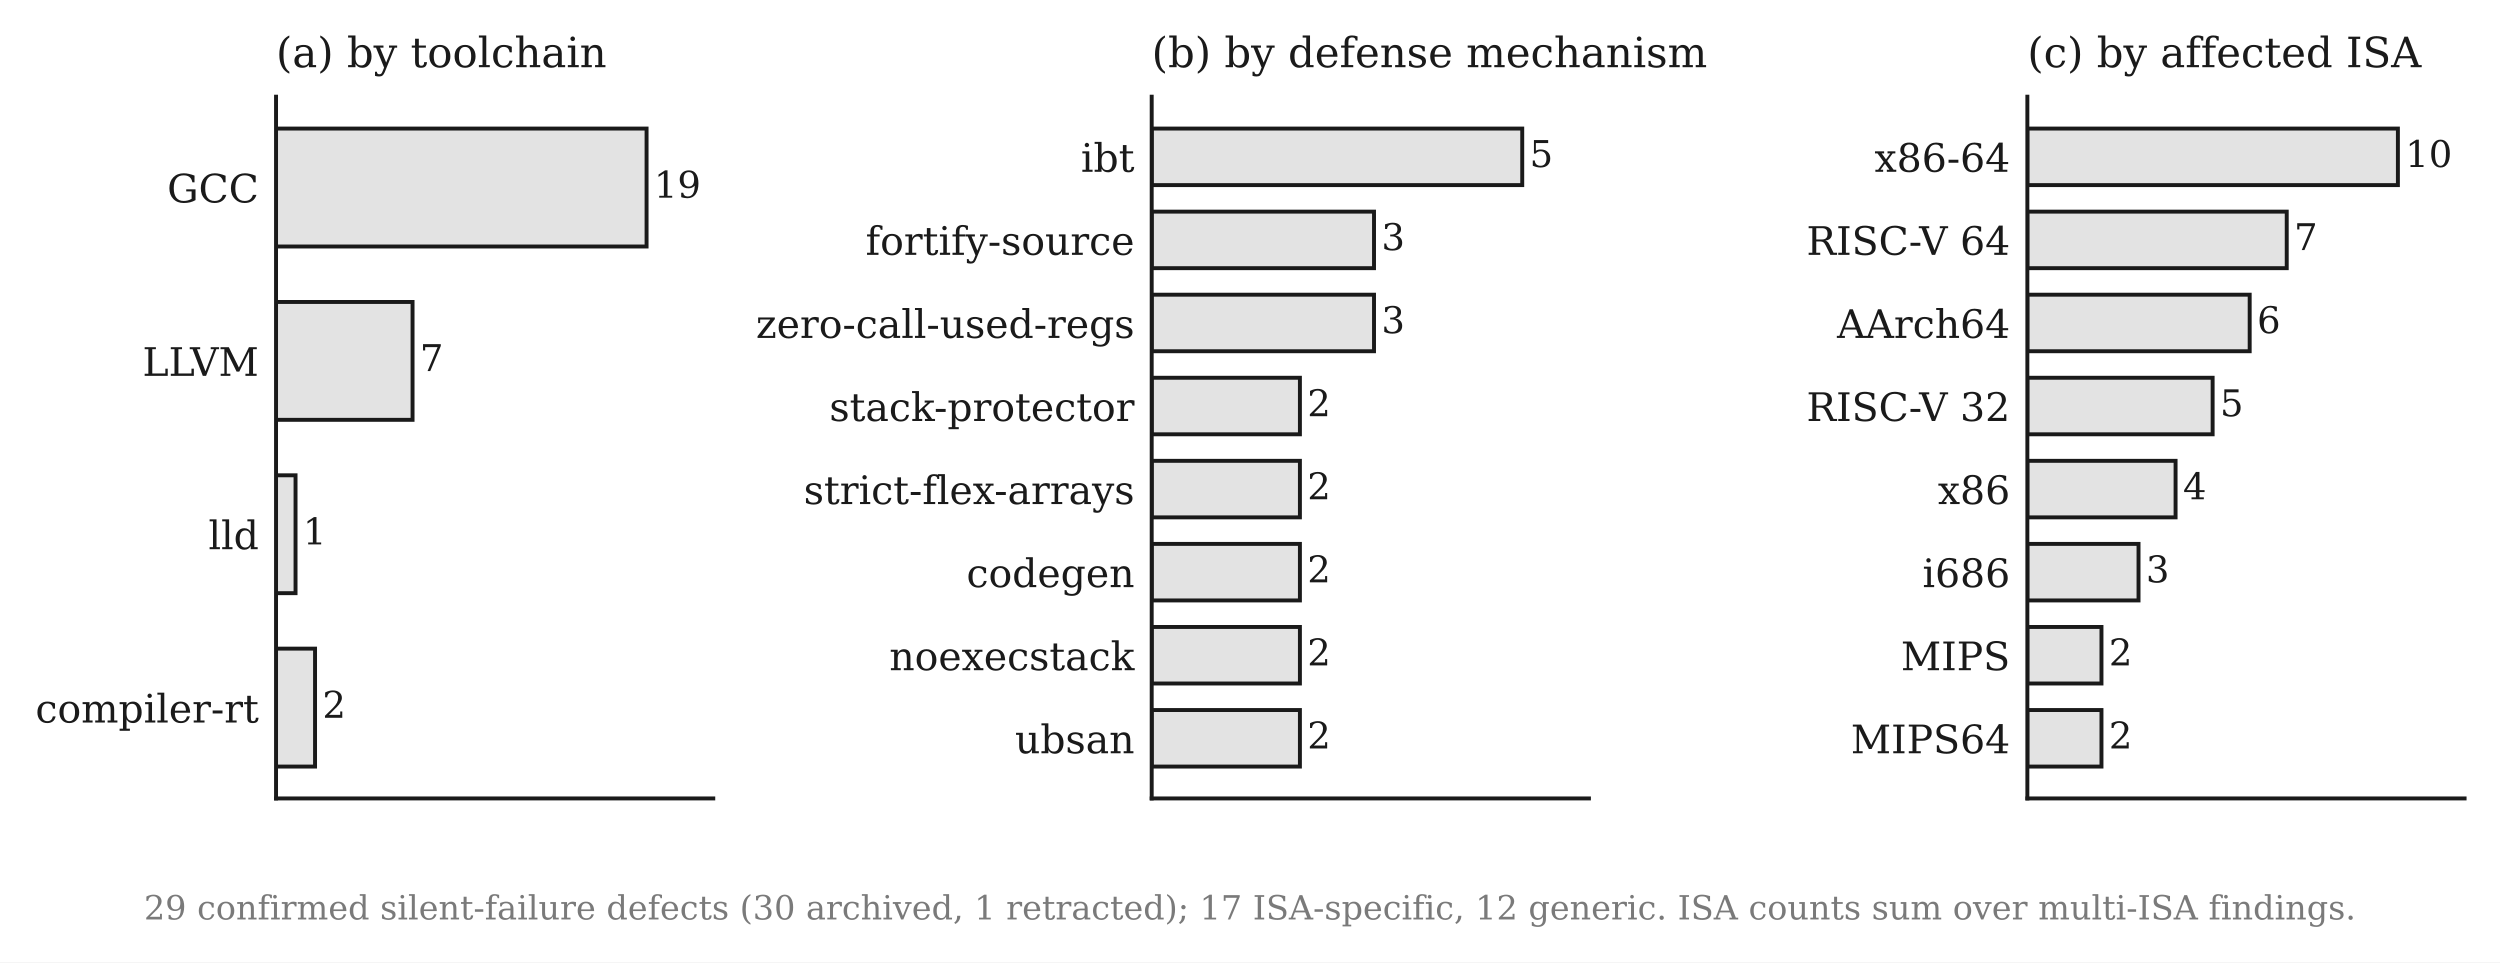
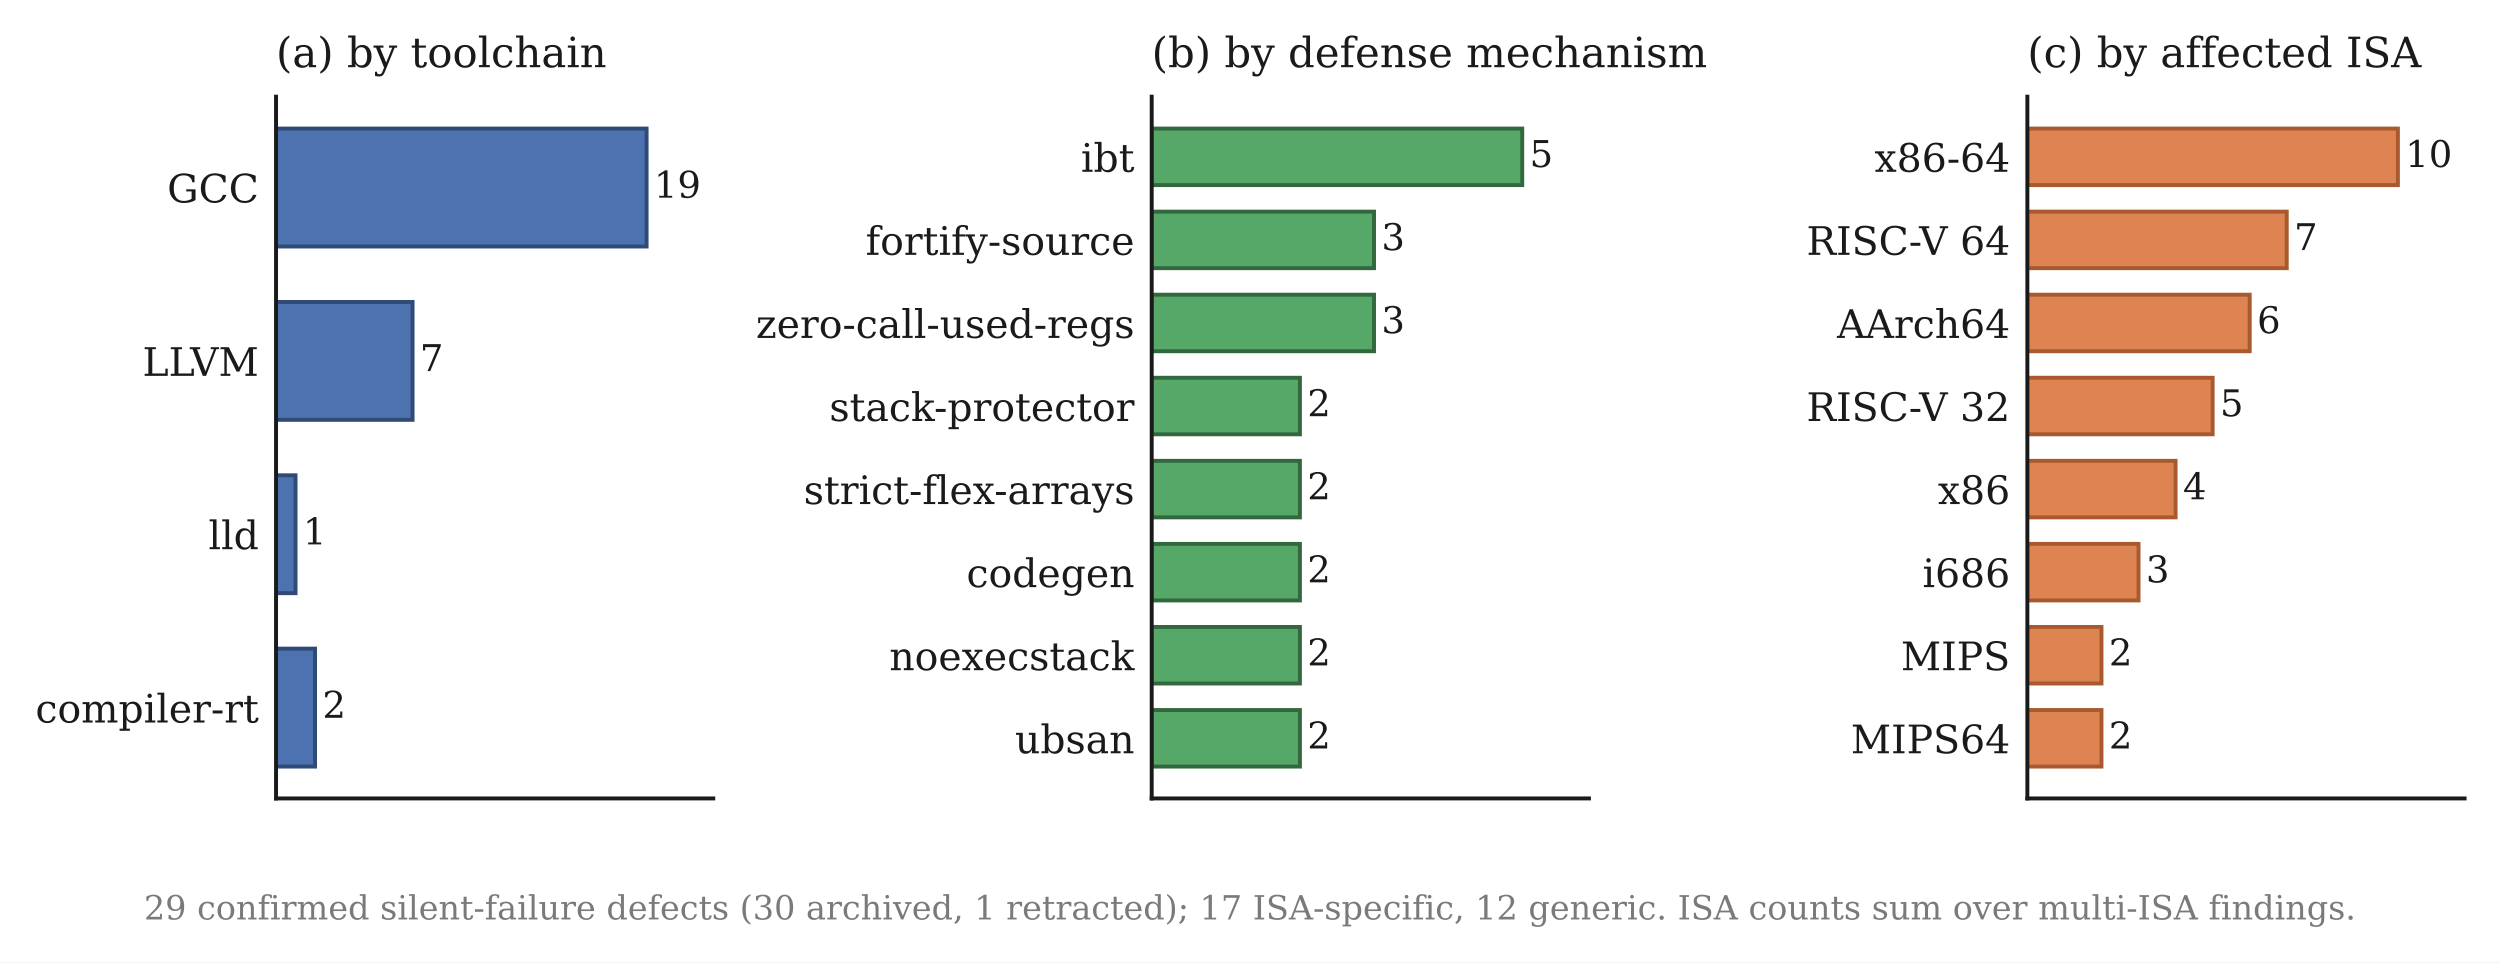
<svg xmlns="http://www.w3.org/2000/svg" width="508.289pt" height="195.653pt" viewBox="0 0 508.289 195.653" version="1.1">
  <defs>
    <style type="text/css">*{stroke-linejoin: round; stroke-linecap: butt}</style>
  </defs>
  <g id="figure_1">
    <g id="patch_1">
      <path d="M 0 195.653  L 508.289 195.653  L 508.289 -0  L 0 -0  z " style="fill: #ffffff" />
    </g>
    <g id="axes_1">
      <g id="patch_2">
        <path d="M 56.123 162.335  L 145.018 162.335  L 145.018 19.659  L 56.123 19.659  z " style="fill: #ffffff" />
      </g>
      <g id="patch_3">
-         <path d="M 56.123 26.144  L 131.458 26.144  L 131.458 50.111  L 56.123 50.111  z " clip-path="url(#p94869dbb81)" style="fill: #e3e3e3; stroke: #1a1a1a; stroke-width: 0.8; stroke-linejoin: miter" />
+         <path d="M 56.123 26.144  L 131.458 26.144  L 131.458 50.111  L 56.123 50.111  z " clip-path="url(#p0d260854c6)" style="fill: #4c72b0; stroke: #2f4a75; stroke-width: 0.8; stroke-linejoin: miter" />
      </g>
      <g id="patch_4">
-         <path d="M 56.123 61.39  L 83.878 61.39  L 83.878 85.357  L 56.123 85.357  z " clip-path="url(#p94869dbb81)" style="fill: #e3e3e3; stroke: #1a1a1a; stroke-width: 0.8; stroke-linejoin: miter" />
+         <path d="M 56.123 61.39  L 83.878 61.39  L 83.878 85.357  L 56.123 85.357  z " clip-path="url(#p0d260854c6)" style="fill: #4c72b0; stroke: #2f4a75; stroke-width: 0.8; stroke-linejoin: miter" />
      </g>
      <g id="patch_5">
-         <path d="M 56.123 96.636  L 60.088 96.636  L 60.088 120.604  L 56.123 120.604  z " clip-path="url(#p94869dbb81)" style="fill: #e3e3e3; stroke: #1a1a1a; stroke-width: 0.8; stroke-linejoin: miter" />
+         <path d="M 56.123 96.636  L 60.088 96.636  L 60.088 120.604  L 56.123 120.604  z " clip-path="url(#p0d260854c6)" style="fill: #4c72b0; stroke: #2f4a75; stroke-width: 0.8; stroke-linejoin: miter" />
      </g>
      <g id="patch_6">
-         <path d="M 56.123 131.882  L 64.053 131.882  L 64.053 155.85  L 56.123 155.85  z " clip-path="url(#p94869dbb81)" style="fill: #e3e3e3; stroke: #1a1a1a; stroke-width: 0.8; stroke-linejoin: miter" />
+         <path d="M 56.123 131.882  L 64.053 131.882  L 64.053 155.85  L 56.123 155.85  z " clip-path="url(#p0d260854c6)" style="fill: #4c72b0; stroke: #2f4a75; stroke-width: 0.8; stroke-linejoin: miter" />
      </g>
      <g id="matplotlib.axis_1" />
      <g id="matplotlib.axis_2">
        <g id="ytick_1">
          <g id="line2d_1" />
          <g id="text_1">
            <text style="fill: #1a1a1a; font: 8px 'DejaVu Serif', 'Bitstream Vera Serif', 'Computer Modern Roman', 'New Century Schoolbook', 'Century Schoolbook L', 'Utopia', 'ITC Bookman', 'Bookman', 'Nimbus Roman No9 L', 'Times New Roman', 'Times', 'Palatino', 'Charter', serif; text-anchor: end" x="52.623" y="41.167" transform="rotate(-0 52.6225 41.16701)">GCC</text>
          </g>
        </g>
        <g id="ytick_2">
          <g id="line2d_2" />
          <g id="text_2">
            <text style="fill: #1a1a1a; font: 8px 'DejaVu Serif', 'Bitstream Vera Serif', 'Computer Modern Roman', 'New Century Schoolbook', 'Century Schoolbook L', 'Utopia', 'ITC Bookman', 'Bookman', 'Nimbus Roman No9 L', 'Times New Roman', 'Times', 'Palatino', 'Charter', serif; text-anchor: end" x="52.623" y="76.413" transform="rotate(-0 52.6225 76.41312)">LLVM</text>
          </g>
        </g>
        <g id="ytick_3">
          <g id="line2d_3" />
          <g id="text_3">
            <text style="fill: #1a1a1a; font: 8px 'DejaVu Serif', 'Bitstream Vera Serif', 'Computer Modern Roman', 'New Century Schoolbook', 'Century Schoolbook L', 'Utopia', 'ITC Bookman', 'Bookman', 'Nimbus Roman No9 L', 'Times New Roman', 'Times', 'Palatino', 'Charter', serif; text-anchor: end" x="52.623" y="111.659" transform="rotate(-0 52.6225 111.6592)">lld</text>
          </g>
        </g>
        <g id="ytick_4">
          <g id="line2d_4" />
          <g id="text_4">
            <text style="fill: #1a1a1a; font: 8px 'DejaVu Serif', 'Bitstream Vera Serif', 'Computer Modern Roman', 'New Century Schoolbook', 'Century Schoolbook L', 'Utopia', 'ITC Bookman', 'Bookman', 'Nimbus Roman No9 L', 'Times New Roman', 'Times', 'Palatino', 'Charter', serif; text-anchor: end" x="52.623" y="146.905" transform="rotate(-0 52.6225 146.9053)">compiler-rt</text>
          </g>
        </g>
      </g>
      <g id="patch_7">
        <path d="M 56.123 162.335  L 56.123 19.659  " style="fill: none; stroke: #1a1a1a; stroke-width: 0.8; stroke-linejoin: miter; stroke-linecap: square" />
      </g>
      <g id="patch_8">
        <path d="M 56.123 162.335  L 145.018 162.335  " style="fill: none; stroke: #1a1a1a; stroke-width: 0.8; stroke-linejoin: miter; stroke-linecap: square" />
      </g>
      <g id="text_5">
        <text style="fill: #1a1a1a; font: 7.5px 'DejaVu Serif', 'Bitstream Vera Serif', 'Computer Modern Roman', 'New Century Schoolbook', 'Century Schoolbook L', 'Utopia', 'ITC Bookman', 'Bookman', 'Nimbus Roman No9 L', 'Times New Roman', 'Times', 'Palatino', 'Charter', serif; text-anchor: start" x="132.964" y="40.197" transform="rotate(-0 132.9645 40.19716)">19</text>
      </g>
      <g id="text_6">
        <text style="fill: #1a1a1a; font: 7.5px 'DejaVu Serif', 'Bitstream Vera Serif', 'Computer Modern Roman', 'New Century Schoolbook', 'Century Schoolbook L', 'Utopia', 'ITC Bookman', 'Bookman', 'Nimbus Roman No9 L', 'Times New Roman', 'Times', 'Palatino', 'Charter', serif; text-anchor: start" x="85.384" y="75.443" transform="rotate(-0 85.38431 75.44327)">7</text>
      </g>
      <g id="text_7">
        <text style="fill: #1a1a1a; font: 7.5px 'DejaVu Serif', 'Bitstream Vera Serif', 'Computer Modern Roman', 'New Century Schoolbook', 'Century Schoolbook L', 'Utopia', 'ITC Bookman', 'Bookman', 'Nimbus Roman No9 L', 'Times New Roman', 'Times', 'Palatino', 'Charter', serif; text-anchor: start" x="61.594" y="110.689" transform="rotate(-0 61.59422 110.6894)">1</text>
      </g>
      <g id="text_8">
        <text style="fill: #1a1a1a; font: 7.5px 'DejaVu Serif', 'Bitstream Vera Serif', 'Computer Modern Roman', 'New Century Schoolbook', 'Century Schoolbook L', 'Utopia', 'ITC Bookman', 'Bookman', 'Nimbus Roman No9 L', 'Times New Roman', 'Times', 'Palatino', 'Charter', serif; text-anchor: start" x="65.559" y="145.935" transform="rotate(-0 65.55924 145.9355)">2</text>
      </g>
      <g id="text_9">
        <text style="fill: #1a1a1a; font: 8.5px 'DejaVu Serif', 'Bitstream Vera Serif', 'Computer Modern Roman', 'New Century Schoolbook', 'Century Schoolbook L', 'Utopia', 'ITC Bookman', 'Bookman', 'Nimbus Roman No9 L', 'Times New Roman', 'Times', 'Palatino', 'Charter', serif; text-anchor: start" x="56.123" y="13.659" transform="rotate(-0 56.1225 13.65867)">(a) by toolchain</text>
      </g>
    </g>
    <g id="axes_2">
      <g id="patch_9">
        <path d="M 234.158 162.335  L 323.054 162.335  L 323.054 19.659  L 234.158 19.659  z " style="fill: #ffffff" />
      </g>
      <g id="patch_10">
-         <path d="M 234.158 26.144  L 309.493 26.144  L 309.493 37.628  L 234.158 37.628  z " clip-path="url(#p815b3cfec6)" style="fill: #e3e3e3; stroke: #1a1a1a; stroke-width: 0.8; stroke-linejoin: miter" />
+         <path d="M 234.158 26.144  L 309.493 26.144  L 309.493 37.628  L 234.158 37.628  z " clip-path="url(#pb42e77f944)" style="fill: #55a868; stroke: #33683f; stroke-width: 0.8; stroke-linejoin: miter" />
      </g>
      <g id="patch_11">
-         <path d="M 234.158 43.033  L 279.359 43.033  L 279.359 54.517  L 234.158 54.517  z " clip-path="url(#p815b3cfec6)" style="fill: #e3e3e3; stroke: #1a1a1a; stroke-width: 0.8; stroke-linejoin: miter" />
+         <path d="M 234.158 43.033  L 279.359 43.033  L 279.359 54.517  L 234.158 54.517  z " clip-path="url(#pb42e77f944)" style="fill: #55a868; stroke: #33683f; stroke-width: 0.8; stroke-linejoin: miter" />
      </g>
      <g id="patch_12">
-         <path d="M 234.158 59.921  L 279.359 59.921  L 279.359 71.406  L 234.158 71.406  z " clip-path="url(#p815b3cfec6)" style="fill: #e3e3e3; stroke: #1a1a1a; stroke-width: 0.8; stroke-linejoin: miter" />
+         <path d="M 234.158 59.921  L 279.359 59.921  L 279.359 71.406  L 234.158 71.406  z " clip-path="url(#pb42e77f944)" style="fill: #55a868; stroke: #33683f; stroke-width: 0.8; stroke-linejoin: miter" />
      </g>
      <g id="patch_13">
-         <path d="M 234.158 76.81  L 264.292 76.81  L 264.292 88.295  L 234.158 88.295  z " clip-path="url(#p815b3cfec6)" style="fill: #e3e3e3; stroke: #1a1a1a; stroke-width: 0.8; stroke-linejoin: miter" />
+         <path d="M 234.158 76.81  L 264.292 76.81  L 264.292 88.295  L 234.158 88.295  z " clip-path="url(#pb42e77f944)" style="fill: #55a868; stroke: #33683f; stroke-width: 0.8; stroke-linejoin: miter" />
      </g>
      <g id="patch_14">
-         <path d="M 234.158 93.699  L 264.292 93.699  L 264.292 105.183  L 234.158 105.183  z " clip-path="url(#p815b3cfec6)" style="fill: #e3e3e3; stroke: #1a1a1a; stroke-width: 0.8; stroke-linejoin: miter" />
+         <path d="M 234.158 93.699  L 264.292 93.699  L 264.292 105.183  L 234.158 105.183  z " clip-path="url(#pb42e77f944)" style="fill: #55a868; stroke: #33683f; stroke-width: 0.8; stroke-linejoin: miter" />
      </g>
      <g id="patch_15">
-         <path d="M 234.158 110.588  L 264.292 110.588  L 264.292 122.072  L 234.158 122.072  z " clip-path="url(#p815b3cfec6)" style="fill: #e3e3e3; stroke: #1a1a1a; stroke-width: 0.8; stroke-linejoin: miter" />
+         <path d="M 234.158 110.588  L 264.292 110.588  L 264.292 122.072  L 234.158 122.072  z " clip-path="url(#pb42e77f944)" style="fill: #55a868; stroke: #33683f; stroke-width: 0.8; stroke-linejoin: miter" />
      </g>
      <g id="patch_16">
-         <path d="M 234.158 127.477  L 264.292 127.477  L 264.292 138.961  L 234.158 138.961  z " clip-path="url(#p815b3cfec6)" style="fill: #e3e3e3; stroke: #1a1a1a; stroke-width: 0.8; stroke-linejoin: miter" />
+         <path d="M 234.158 127.477  L 264.292 127.477  L 264.292 138.961  L 234.158 138.961  z " clip-path="url(#pb42e77f944)" style="fill: #55a868; stroke: #33683f; stroke-width: 0.8; stroke-linejoin: miter" />
      </g>
      <g id="patch_17">
-         <path d="M 234.158 144.365  L 264.292 144.365  L 264.292 155.85  L 234.158 155.85  z " clip-path="url(#p815b3cfec6)" style="fill: #e3e3e3; stroke: #1a1a1a; stroke-width: 0.8; stroke-linejoin: miter" />
+         <path d="M 234.158 144.365  L 264.292 144.365  L 264.292 155.85  L 234.158 155.85  z " clip-path="url(#pb42e77f944)" style="fill: #55a868; stroke: #33683f; stroke-width: 0.8; stroke-linejoin: miter" />
      </g>
      <g id="matplotlib.axis_3" />
      <g id="matplotlib.axis_4">
        <g id="ytick_5">
          <g id="line2d_5" />
          <g id="text_10">
            <text style="fill: #1a1a1a; font: 8px 'DejaVu Serif', 'Bitstream Vera Serif', 'Computer Modern Roman', 'New Century Schoolbook', 'Century Schoolbook L', 'Utopia', 'ITC Bookman', 'Bookman', 'Nimbus Roman No9 L', 'Times New Roman', 'Times', 'Palatino', 'Charter', serif; text-anchor: end" x="230.658" y="34.926" transform="rotate(-0 230.6581 34.92551)">ibt</text>
          </g>
        </g>
        <g id="ytick_6">
          <g id="line2d_6" />
          <g id="text_11">
            <text style="fill: #1a1a1a; font: 8px 'DejaVu Serif', 'Bitstream Vera Serif', 'Computer Modern Roman', 'New Century Schoolbook', 'Century Schoolbook L', 'Utopia', 'ITC Bookman', 'Bookman', 'Nimbus Roman No9 L', 'Times New Roman', 'Times', 'Palatino', 'Charter', serif; text-anchor: end" x="230.658" y="51.814" transform="rotate(-0 230.6581 51.81427)">fortify-source</text>
          </g>
        </g>
        <g id="ytick_7">
          <g id="line2d_7" />
          <g id="text_12">
            <text style="fill: #1a1a1a; font: 8px 'DejaVu Serif', 'Bitstream Vera Serif', 'Computer Modern Roman', 'New Century Schoolbook', 'Century Schoolbook L', 'Utopia', 'ITC Bookman', 'Bookman', 'Nimbus Roman No9 L', 'Times New Roman', 'Times', 'Palatino', 'Charter', serif; text-anchor: end" x="230.658" y="68.703" transform="rotate(-0 230.6581 68.70303)">zero-call-used-regs</text>
          </g>
        </g>
        <g id="ytick_8">
          <g id="line2d_8" />
          <g id="text_13">
            <text style="fill: #1a1a1a; font: 8px 'DejaVu Serif', 'Bitstream Vera Serif', 'Computer Modern Roman', 'New Century Schoolbook', 'Century Schoolbook L', 'Utopia', 'ITC Bookman', 'Bookman', 'Nimbus Roman No9 L', 'Times New Roman', 'Times', 'Palatino', 'Charter', serif; text-anchor: end" x="230.658" y="85.592" transform="rotate(-0 230.6581 85.59179)">stack-protector</text>
          </g>
        </g>
        <g id="ytick_9">
          <g id="line2d_9" />
          <g id="text_14">
            <text style="fill: #1a1a1a; font: 8px 'DejaVu Serif', 'Bitstream Vera Serif', 'Computer Modern Roman', 'New Century Schoolbook', 'Century Schoolbook L', 'Utopia', 'ITC Bookman', 'Bookman', 'Nimbus Roman No9 L', 'Times New Roman', 'Times', 'Palatino', 'Charter', serif; text-anchor: end" x="230.658" y="102.481" transform="rotate(-0 230.6581 102.4806)">strict-flex-arrays</text>
          </g>
        </g>
        <g id="ytick_10">
          <g id="line2d_10" />
          <g id="text_15">
            <text style="fill: #1a1a1a; font: 8px 'DejaVu Serif', 'Bitstream Vera Serif', 'Computer Modern Roman', 'New Century Schoolbook', 'Century Schoolbook L', 'Utopia', 'ITC Bookman', 'Bookman', 'Nimbus Roman No9 L', 'Times New Roman', 'Times', 'Palatino', 'Charter', serif; text-anchor: end" x="230.658" y="119.369" transform="rotate(-0 230.6581 119.3693)">codegen</text>
          </g>
        </g>
        <g id="ytick_11">
          <g id="line2d_11" />
          <g id="text_16">
            <text style="fill: #1a1a1a; font: 8px 'DejaVu Serif', 'Bitstream Vera Serif', 'Computer Modern Roman', 'New Century Schoolbook', 'Century Schoolbook L', 'Utopia', 'ITC Bookman', 'Bookman', 'Nimbus Roman No9 L', 'Times New Roman', 'Times', 'Palatino', 'Charter', serif; text-anchor: end" x="230.658" y="136.258" transform="rotate(-0 230.6581 136.2581)">noexecstack</text>
          </g>
        </g>
        <g id="ytick_12">
          <g id="line2d_12" />
          <g id="text_17">
            <text style="fill: #1a1a1a; font: 8px 'DejaVu Serif', 'Bitstream Vera Serif', 'Computer Modern Roman', 'New Century Schoolbook', 'Century Schoolbook L', 'Utopia', 'ITC Bookman', 'Bookman', 'Nimbus Roman No9 L', 'Times New Roman', 'Times', 'Palatino', 'Charter', serif; text-anchor: end" x="230.658" y="153.147" transform="rotate(-0 230.6581 153.1468)">ubsan</text>
          </g>
        </g>
      </g>
      <g id="patch_18">
        <path d="M 234.158 162.335  L 234.158 19.659  " style="fill: none; stroke: #1a1a1a; stroke-width: 0.8; stroke-linejoin: miter; stroke-linecap: square" />
      </g>
      <g id="patch_19">
        <path d="M 234.158 162.335  L 323.054 162.335  " style="fill: none; stroke: #1a1a1a; stroke-width: 0.8; stroke-linejoin: miter; stroke-linecap: square" />
      </g>
      <g id="text_18">
        <text style="fill: #1a1a1a; font: 7.5px 'DejaVu Serif', 'Bitstream Vera Serif', 'Computer Modern Roman', 'New Century Schoolbook', 'Century Schoolbook L', 'Utopia', 'ITC Bookman', 'Bookman', 'Nimbus Roman No9 L', 'Times New Roman', 'Times', 'Palatino', 'Charter', serif; text-anchor: start" x="311" y="33.956" transform="rotate(-0 311.0001 33.95567)">5</text>
      </g>
      <g id="text_19">
        <text style="fill: #1a1a1a; font: 7.5px 'DejaVu Serif', 'Bitstream Vera Serif', 'Computer Modern Roman', 'New Century Schoolbook', 'Century Schoolbook L', 'Utopia', 'ITC Bookman', 'Bookman', 'Nimbus Roman No9 L', 'Times New Roman', 'Times', 'Palatino', 'Charter', serif; text-anchor: start" x="280.866" y="50.844" transform="rotate(-0 280.866 50.84443)">3</text>
      </g>
      <g id="text_20">
        <text style="fill: #1a1a1a; font: 7.5px 'DejaVu Serif', 'Bitstream Vera Serif', 'Computer Modern Roman', 'New Century Schoolbook', 'Century Schoolbook L', 'Utopia', 'ITC Bookman', 'Bookman', 'Nimbus Roman No9 L', 'Times New Roman', 'Times', 'Palatino', 'Charter', serif; text-anchor: start" x="280.866" y="67.733" transform="rotate(-0 280.866 67.73319)">3</text>
      </g>
      <g id="text_21">
        <text style="fill: #1a1a1a; font: 7.5px 'DejaVu Serif', 'Bitstream Vera Serif', 'Computer Modern Roman', 'New Century Schoolbook', 'Century Schoolbook L', 'Utopia', 'ITC Bookman', 'Bookman', 'Nimbus Roman No9 L', 'Times New Roman', 'Times', 'Palatino', 'Charter', serif; text-anchor: start" x="265.799" y="84.622" transform="rotate(-0 265.7989 84.62195)">2</text>
      </g>
      <g id="text_22">
        <text style="fill: #1a1a1a; font: 7.5px 'DejaVu Serif', 'Bitstream Vera Serif', 'Computer Modern Roman', 'New Century Schoolbook', 'Century Schoolbook L', 'Utopia', 'ITC Bookman', 'Bookman', 'Nimbus Roman No9 L', 'Times New Roman', 'Times', 'Palatino', 'Charter', serif; text-anchor: start" x="265.799" y="101.511" transform="rotate(-0 265.7989 101.5107)">2</text>
      </g>
      <g id="text_23">
        <text style="fill: #1a1a1a; font: 7.5px 'DejaVu Serif', 'Bitstream Vera Serif', 'Computer Modern Roman', 'New Century Schoolbook', 'Century Schoolbook L', 'Utopia', 'ITC Bookman', 'Bookman', 'Nimbus Roman No9 L', 'Times New Roman', 'Times', 'Palatino', 'Charter', serif; text-anchor: start" x="265.799" y="118.399" transform="rotate(-0 265.7989 118.3995)">2</text>
      </g>
      <g id="text_24">
        <text style="fill: #1a1a1a; font: 7.5px 'DejaVu Serif', 'Bitstream Vera Serif', 'Computer Modern Roman', 'New Century Schoolbook', 'Century Schoolbook L', 'Utopia', 'ITC Bookman', 'Bookman', 'Nimbus Roman No9 L', 'Times New Roman', 'Times', 'Palatino', 'Charter', serif; text-anchor: start" x="265.799" y="135.288" transform="rotate(-0 265.7989 135.2882)">2</text>
      </g>
      <g id="text_25">
        <text style="fill: #1a1a1a; font: 7.5px 'DejaVu Serif', 'Bitstream Vera Serif', 'Computer Modern Roman', 'New Century Schoolbook', 'Century Schoolbook L', 'Utopia', 'ITC Bookman', 'Bookman', 'Nimbus Roman No9 L', 'Times New Roman', 'Times', 'Palatino', 'Charter', serif; text-anchor: start" x="265.799" y="152.177" transform="rotate(-0 265.7989 152.177)">2</text>
      </g>
      <g id="text_26">
        <text style="fill: #1a1a1a; font: 8.5px 'DejaVu Serif', 'Bitstream Vera Serif', 'Computer Modern Roman', 'New Century Schoolbook', 'Century Schoolbook L', 'Utopia', 'ITC Bookman', 'Bookman', 'Nimbus Roman No9 L', 'Times New Roman', 'Times', 'Palatino', 'Charter', serif; text-anchor: start" x="234.158" y="13.659" transform="rotate(-0 234.1581 13.65867)">(b) by defense mechanism</text>
      </g>
    </g>
    <g id="axes_3">
      <g id="patch_20">
        <path d="M 412.194 162.335  L 501.089 162.335  L 501.089 19.659  L 412.194 19.659  z " style="fill: #ffffff" />
      </g>
      <g id="patch_21">
-         <path d="M 412.194 26.144  L 487.529 26.144  L 487.529 37.628  L 412.194 37.628  z " clip-path="url(#p8a3a73ad9d)" style="fill: #e3e3e3; stroke: #1a1a1a; stroke-width: 0.8; stroke-linejoin: miter" />
+         <path d="M 412.194 26.144  L 487.529 26.144  L 487.529 37.628  L 412.194 37.628  z " clip-path="url(#p5881587e35)" style="fill: #dd8452; stroke: #a85a2e; stroke-width: 0.8; stroke-linejoin: miter" />
      </g>
      <g id="patch_22">
-         <path d="M 412.194 43.033  L 464.928 43.033  L 464.928 54.517  L 412.194 54.517  z " clip-path="url(#p8a3a73ad9d)" style="fill: #e3e3e3; stroke: #1a1a1a; stroke-width: 0.8; stroke-linejoin: miter" />
+         <path d="M 412.194 43.033  L 464.928 43.033  L 464.928 54.517  L 412.194 54.517  z " clip-path="url(#p5881587e35)" style="fill: #dd8452; stroke: #a85a2e; stroke-width: 0.8; stroke-linejoin: miter" />
      </g>
      <g id="patch_23">
-         <path d="M 412.194 59.921  L 457.395 59.921  L 457.395 71.406  L 412.194 71.406  z " clip-path="url(#p8a3a73ad9d)" style="fill: #e3e3e3; stroke: #1a1a1a; stroke-width: 0.8; stroke-linejoin: miter" />
+         <path d="M 412.194 59.921  L 457.395 59.921  L 457.395 71.406  L 412.194 71.406  z " clip-path="url(#p5881587e35)" style="fill: #dd8452; stroke: #a85a2e; stroke-width: 0.8; stroke-linejoin: miter" />
      </g>
      <g id="patch_24">
-         <path d="M 412.194 76.81  L 449.861 76.81  L 449.861 88.295  L 412.194 88.295  z " clip-path="url(#p8a3a73ad9d)" style="fill: #e3e3e3; stroke: #1a1a1a; stroke-width: 0.8; stroke-linejoin: miter" />
+         <path d="M 412.194 76.81  L 449.861 76.81  L 449.861 88.295  L 412.194 88.295  z " clip-path="url(#p5881587e35)" style="fill: #dd8452; stroke: #a85a2e; stroke-width: 0.8; stroke-linejoin: miter" />
      </g>
      <g id="patch_25">
-         <path d="M 412.194 93.699  L 442.328 93.699  L 442.328 105.183  L 412.194 105.183  z " clip-path="url(#p8a3a73ad9d)" style="fill: #e3e3e3; stroke: #1a1a1a; stroke-width: 0.8; stroke-linejoin: miter" />
+         <path d="M 412.194 93.699  L 442.328 93.699  L 442.328 105.183  L 412.194 105.183  z " clip-path="url(#p5881587e35)" style="fill: #dd8452; stroke: #a85a2e; stroke-width: 0.8; stroke-linejoin: miter" />
      </g>
      <g id="patch_26">
-         <path d="M 412.194 110.588  L 434.794 110.588  L 434.794 122.072  L 412.194 122.072  z " clip-path="url(#p8a3a73ad9d)" style="fill: #e3e3e3; stroke: #1a1a1a; stroke-width: 0.8; stroke-linejoin: miter" />
+         <path d="M 412.194 110.588  L 434.794 110.588  L 434.794 122.072  L 412.194 122.072  z " clip-path="url(#p5881587e35)" style="fill: #dd8452; stroke: #a85a2e; stroke-width: 0.8; stroke-linejoin: miter" />
      </g>
      <g id="patch_27">
-         <path d="M 412.194 127.477  L 427.261 127.477  L 427.261 138.961  L 412.194 138.961  z " clip-path="url(#p8a3a73ad9d)" style="fill: #e3e3e3; stroke: #1a1a1a; stroke-width: 0.8; stroke-linejoin: miter" />
+         <path d="M 412.194 127.477  L 427.261 127.477  L 427.261 138.961  L 412.194 138.961  z " clip-path="url(#p5881587e35)" style="fill: #dd8452; stroke: #a85a2e; stroke-width: 0.8; stroke-linejoin: miter" />
      </g>
      <g id="patch_28">
-         <path d="M 412.194 144.365  L 427.261 144.365  L 427.261 155.85  L 412.194 155.85  z " clip-path="url(#p8a3a73ad9d)" style="fill: #e3e3e3; stroke: #1a1a1a; stroke-width: 0.8; stroke-linejoin: miter" />
+         <path d="M 412.194 144.365  L 427.261 144.365  L 427.261 155.85  L 412.194 155.85  z " clip-path="url(#p5881587e35)" style="fill: #dd8452; stroke: #a85a2e; stroke-width: 0.8; stroke-linejoin: miter" />
      </g>
      <g id="matplotlib.axis_5" />
      <g id="matplotlib.axis_6">
        <g id="ytick_13">
          <g id="line2d_13" />
          <g id="text_27">
            <text style="fill: #1a1a1a; font: 8px 'DejaVu Serif', 'Bitstream Vera Serif', 'Computer Modern Roman', 'New Century Schoolbook', 'Century Schoolbook L', 'Utopia', 'ITC Bookman', 'Bookman', 'Nimbus Roman No9 L', 'Times New Roman', 'Times', 'Palatino', 'Charter', serif; text-anchor: end" x="408.694" y="34.926" transform="rotate(-0 408.6938 34.92551)">x86-64</text>
          </g>
        </g>
        <g id="ytick_14">
          <g id="line2d_14" />
          <g id="text_28">
            <text style="fill: #1a1a1a; font: 8px 'DejaVu Serif', 'Bitstream Vera Serif', 'Computer Modern Roman', 'New Century Schoolbook', 'Century Schoolbook L', 'Utopia', 'ITC Bookman', 'Bookman', 'Nimbus Roman No9 L', 'Times New Roman', 'Times', 'Palatino', 'Charter', serif; text-anchor: end" x="408.694" y="51.814" transform="rotate(-0 408.6938 51.81427)">RISC-V 64</text>
          </g>
        </g>
        <g id="ytick_15">
          <g id="line2d_15" />
          <g id="text_29">
            <text style="fill: #1a1a1a; font: 8px 'DejaVu Serif', 'Bitstream Vera Serif', 'Computer Modern Roman', 'New Century Schoolbook', 'Century Schoolbook L', 'Utopia', 'ITC Bookman', 'Bookman', 'Nimbus Roman No9 L', 'Times New Roman', 'Times', 'Palatino', 'Charter', serif; text-anchor: end" x="408.694" y="68.703" transform="rotate(-0 408.6938 68.70303)">AArch64</text>
          </g>
        </g>
        <g id="ytick_16">
          <g id="line2d_16" />
          <g id="text_30">
            <text style="fill: #1a1a1a; font: 8px 'DejaVu Serif', 'Bitstream Vera Serif', 'Computer Modern Roman', 'New Century Schoolbook', 'Century Schoolbook L', 'Utopia', 'ITC Bookman', 'Bookman', 'Nimbus Roman No9 L', 'Times New Roman', 'Times', 'Palatino', 'Charter', serif; text-anchor: end" x="408.694" y="85.592" transform="rotate(-0 408.6938 85.59179)">RISC-V 32</text>
          </g>
        </g>
        <g id="ytick_17">
          <g id="line2d_17" />
          <g id="text_31">
            <text style="fill: #1a1a1a; font: 8px 'DejaVu Serif', 'Bitstream Vera Serif', 'Computer Modern Roman', 'New Century Schoolbook', 'Century Schoolbook L', 'Utopia', 'ITC Bookman', 'Bookman', 'Nimbus Roman No9 L', 'Times New Roman', 'Times', 'Palatino', 'Charter', serif; text-anchor: end" x="408.694" y="102.481" transform="rotate(-0 408.6938 102.4806)">x86</text>
          </g>
        </g>
        <g id="ytick_18">
          <g id="line2d_18" />
          <g id="text_32">
            <text style="fill: #1a1a1a; font: 8px 'DejaVu Serif', 'Bitstream Vera Serif', 'Computer Modern Roman', 'New Century Schoolbook', 'Century Schoolbook L', 'Utopia', 'ITC Bookman', 'Bookman', 'Nimbus Roman No9 L', 'Times New Roman', 'Times', 'Palatino', 'Charter', serif; text-anchor: end" x="408.694" y="119.369" transform="rotate(-0 408.6938 119.3693)">i686</text>
          </g>
        </g>
        <g id="ytick_19">
          <g id="line2d_19" />
          <g id="text_33">
            <text style="fill: #1a1a1a; font: 8px 'DejaVu Serif', 'Bitstream Vera Serif', 'Computer Modern Roman', 'New Century Schoolbook', 'Century Schoolbook L', 'Utopia', 'ITC Bookman', 'Bookman', 'Nimbus Roman No9 L', 'Times New Roman', 'Times', 'Palatino', 'Charter', serif; text-anchor: end" x="408.694" y="136.258" transform="rotate(-0 408.6938 136.2581)">MIPS</text>
          </g>
        </g>
        <g id="ytick_20">
          <g id="line2d_20" />
          <g id="text_34">
            <text style="fill: #1a1a1a; font: 8px 'DejaVu Serif', 'Bitstream Vera Serif', 'Computer Modern Roman', 'New Century Schoolbook', 'Century Schoolbook L', 'Utopia', 'ITC Bookman', 'Bookman', 'Nimbus Roman No9 L', 'Times New Roman', 'Times', 'Palatino', 'Charter', serif; text-anchor: end" x="408.694" y="153.147" transform="rotate(-0 408.6938 153.1468)">MIPS64</text>
          </g>
        </g>
      </g>
      <g id="patch_29">
        <path d="M 412.194 162.335  L 412.194 19.659  " style="fill: none; stroke: #1a1a1a; stroke-width: 0.8; stroke-linejoin: miter; stroke-linecap: square" />
      </g>
      <g id="patch_30">
        <path d="M 412.194 162.335  L 501.089 162.335  " style="fill: none; stroke: #1a1a1a; stroke-width: 0.8; stroke-linejoin: miter; stroke-linecap: square" />
      </g>
      <g id="text_35">
        <text style="fill: #1a1a1a; font: 7.5px 'DejaVu Serif', 'Bitstream Vera Serif', 'Computer Modern Roman', 'New Century Schoolbook', 'Century Schoolbook L', 'Utopia', 'ITC Bookman', 'Bookman', 'Nimbus Roman No9 L', 'Times New Roman', 'Times', 'Palatino', 'Charter', serif; text-anchor: start" x="489.036" y="33.956" transform="rotate(-0 489.0357 33.95567)">10</text>
      </g>
      <g id="text_36">
        <text style="fill: #1a1a1a; font: 7.5px 'DejaVu Serif', 'Bitstream Vera Serif', 'Computer Modern Roman', 'New Century Schoolbook', 'Century Schoolbook L', 'Utopia', 'ITC Bookman', 'Bookman', 'Nimbus Roman No9 L', 'Times New Roman', 'Times', 'Palatino', 'Charter', serif; text-anchor: start" x="466.435" y="50.844" transform="rotate(-0 466.4351 50.84443)">7</text>
      </g>
      <g id="text_37">
        <text style="fill: #1a1a1a; font: 7.5px 'DejaVu Serif', 'Bitstream Vera Serif', 'Computer Modern Roman', 'New Century Schoolbook', 'Century Schoolbook L', 'Utopia', 'ITC Bookman', 'Bookman', 'Nimbus Roman No9 L', 'Times New Roman', 'Times', 'Palatino', 'Charter', serif; text-anchor: start" x="458.902" y="67.733" transform="rotate(-0 458.9016 67.73319)">6</text>
      </g>
      <g id="text_38">
        <text style="fill: #1a1a1a; font: 7.5px 'DejaVu Serif', 'Bitstream Vera Serif', 'Computer Modern Roman', 'New Century Schoolbook', 'Century Schoolbook L', 'Utopia', 'ITC Bookman', 'Bookman', 'Nimbus Roman No9 L', 'Times New Roman', 'Times', 'Palatino', 'Charter', serif; text-anchor: start" x="451.368" y="84.622" transform="rotate(-0 451.3681 84.62195)">5</text>
      </g>
      <g id="text_39">
        <text style="fill: #1a1a1a; font: 7.5px 'DejaVu Serif', 'Bitstream Vera Serif', 'Computer Modern Roman', 'New Century Schoolbook', 'Century Schoolbook L', 'Utopia', 'ITC Bookman', 'Bookman', 'Nimbus Roman No9 L', 'Times New Roman', 'Times', 'Palatino', 'Charter', serif; text-anchor: start" x="443.835" y="101.511" transform="rotate(-0 443.8346 101.5107)">4</text>
      </g>
      <g id="text_40">
        <text style="fill: #1a1a1a; font: 7.5px 'DejaVu Serif', 'Bitstream Vera Serif', 'Computer Modern Roman', 'New Century Schoolbook', 'Century Schoolbook L', 'Utopia', 'ITC Bookman', 'Bookman', 'Nimbus Roman No9 L', 'Times New Roman', 'Times', 'Palatino', 'Charter', serif; text-anchor: start" x="436.301" y="118.399" transform="rotate(-0 436.301 118.3995)">3</text>
      </g>
      <g id="text_41">
        <text style="fill: #1a1a1a; font: 7.5px 'DejaVu Serif', 'Bitstream Vera Serif', 'Computer Modern Roman', 'New Century Schoolbook', 'Century Schoolbook L', 'Utopia', 'ITC Bookman', 'Bookman', 'Nimbus Roman No9 L', 'Times New Roman', 'Times', 'Palatino', 'Charter', serif; text-anchor: start" x="428.768" y="135.288" transform="rotate(-0 428.7675 135.2882)">2</text>
      </g>
      <g id="text_42">
        <text style="fill: #1a1a1a; font: 7.5px 'DejaVu Serif', 'Bitstream Vera Serif', 'Computer Modern Roman', 'New Century Schoolbook', 'Century Schoolbook L', 'Utopia', 'ITC Bookman', 'Bookman', 'Nimbus Roman No9 L', 'Times New Roman', 'Times', 'Palatino', 'Charter', serif; text-anchor: start" x="428.768" y="152.177" transform="rotate(-0 428.7675 152.177)">2</text>
      </g>
      <g id="text_43">
        <text style="fill: #1a1a1a; font: 8.5px 'DejaVu Serif', 'Bitstream Vera Serif', 'Computer Modern Roman', 'New Century Schoolbook', 'Century Schoolbook L', 'Utopia', 'ITC Bookman', 'Bookman', 'Nimbus Roman No9 L', 'Times New Roman', 'Times', 'Palatino', 'Charter', serif; text-anchor: start" x="412.194" y="13.659" transform="rotate(-0 412.1938 13.65867)">(c) by affected ISA</text>
      </g>
    </g>
    <g id="text_44">
      <text style="fill: #7a7a7a; font: 6.8px 'DejaVu Serif', 'Bitstream Vera Serif', 'Computer Modern Roman', 'New Century Schoolbook', 'Century Schoolbook L', 'Utopia', 'ITC Bookman', 'Bookman', 'Nimbus Roman No9 L', 'Times New Roman', 'Times', 'Palatino', 'Charter', serif; text-anchor: middle" x="254.129" y="186.942" transform="rotate(-0 254.1294 186.9419)">29 confirmed silent-failure defects (30 archived, 1 retracted); 17 ISA-specific, 12 generic. ISA counts sum over multi-ISA findings.</text>
    </g>
  </g>
  <defs>
-     <clipPath id="p94869dbb81">
+     <clipPath id="p0d260854c6">
      <rect x="56.123" y="19.659" width="88.896" height="142.676" />
    </clipPath>
-     <clipPath id="p815b3cfec6">
+     <clipPath id="pb42e77f944">
      <rect x="234.158" y="19.659" width="88.896" height="142.676" />
    </clipPath>
-     <clipPath id="p8a3a73ad9d">
+     <clipPath id="p5881587e35">
      <rect x="412.194" y="19.659" width="88.896" height="142.676" />
    </clipPath>
  </defs>
</svg>
